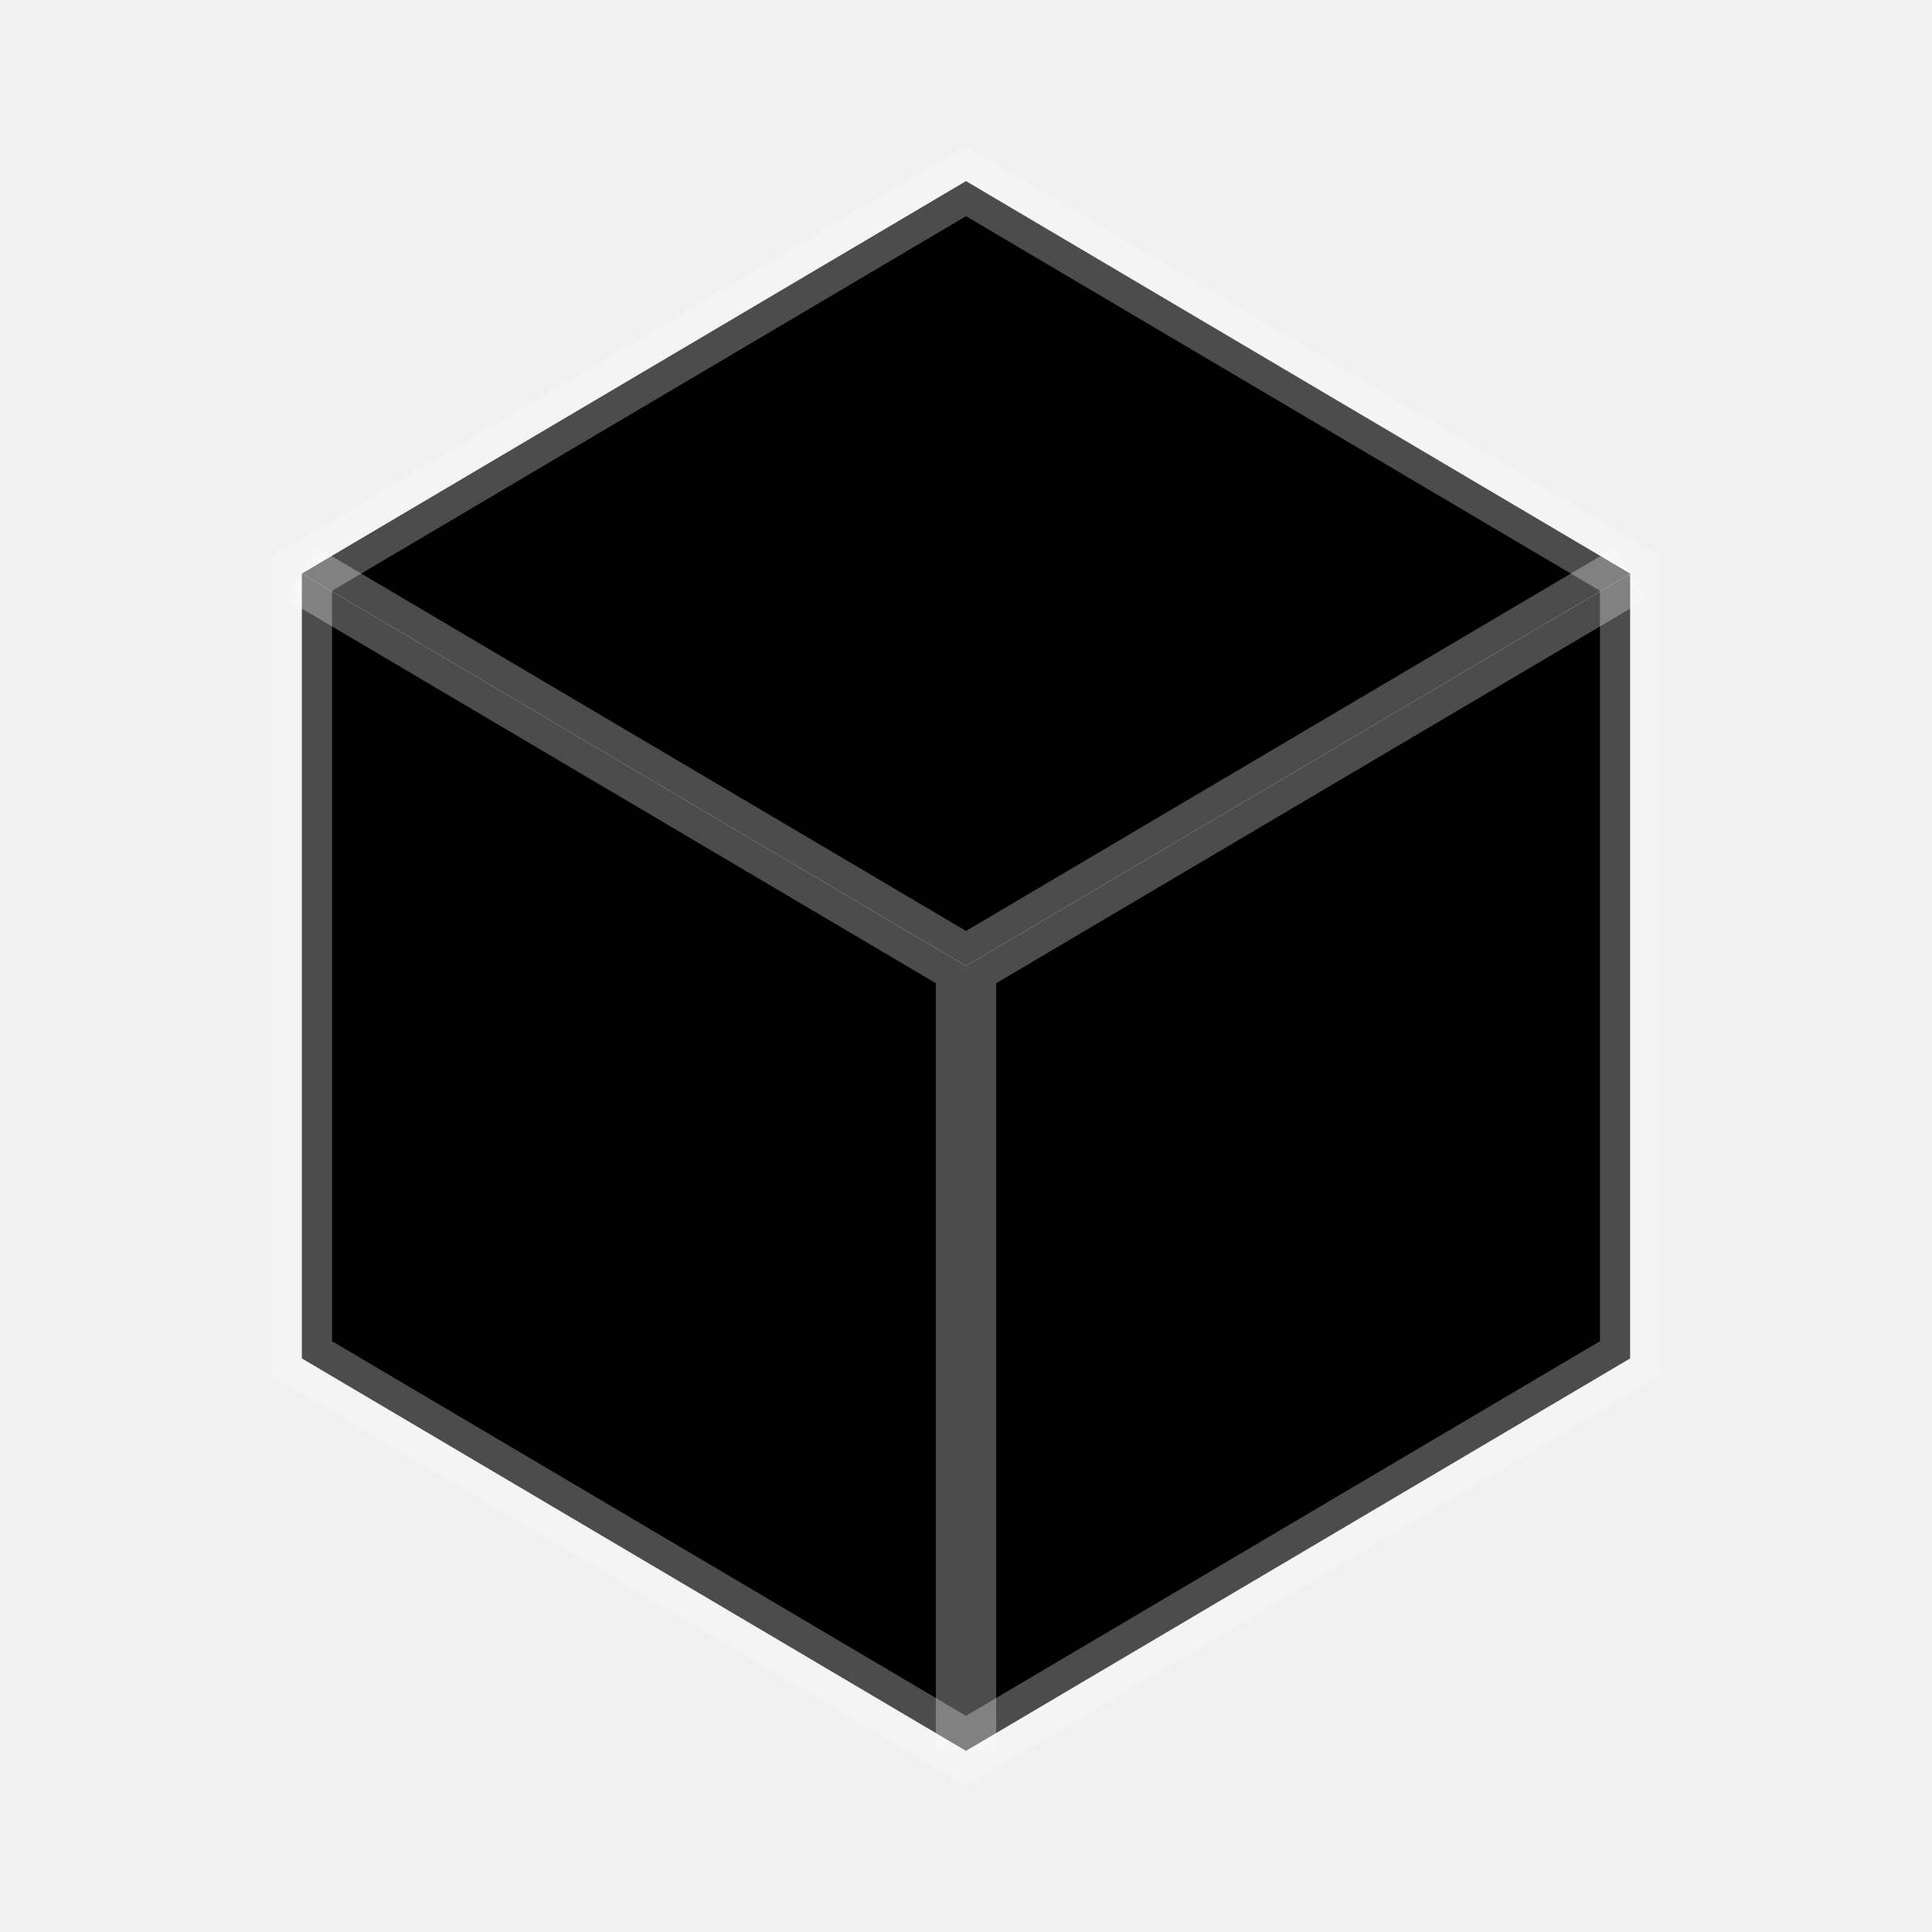
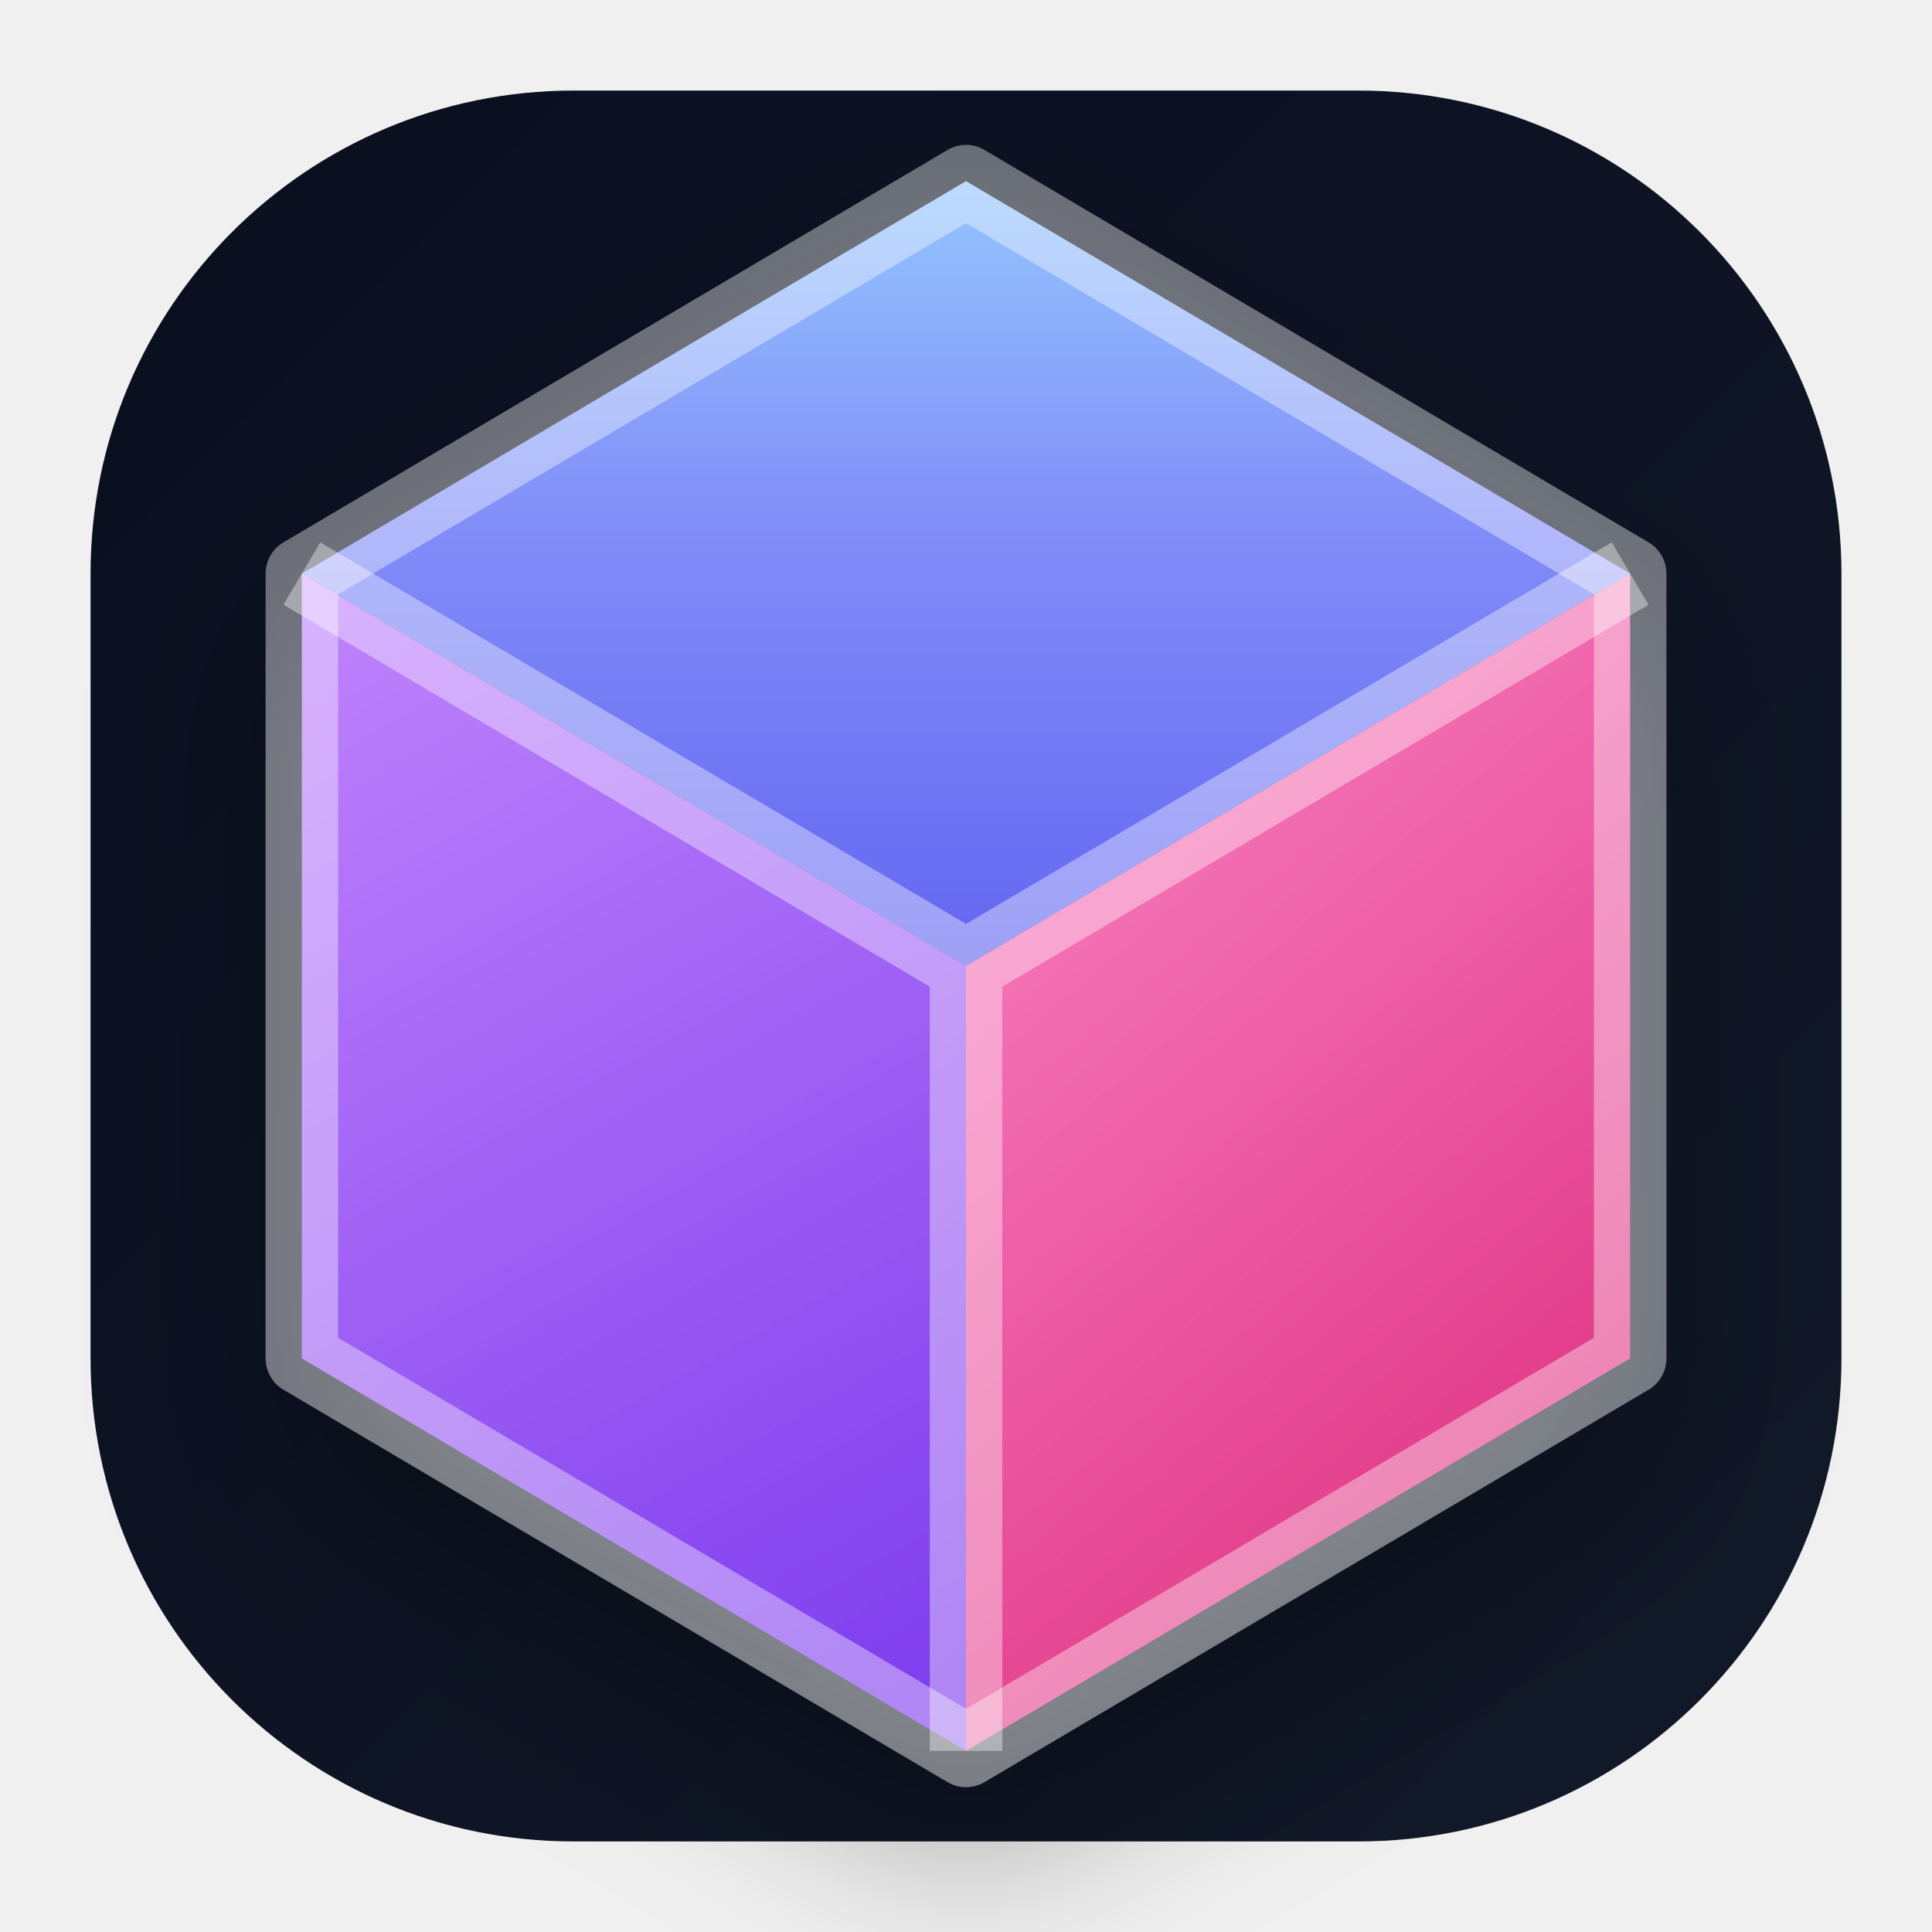
<svg xmlns="http://www.w3.org/2000/svg" viewBox="0 0 32 32" fill="none">
  <defs>
-     <linearGradient id="login-face-top" x1="16" y1="3" x2="16" y2="16" gradientUnits="userSpaceOnUse">
-       <stop offset="0%" stopColor="#818cf8" />
-       <stop offset="100%" stopColor="#6366f1" />
+     <linearGradient id="bg" x1="4" y1="4" x2="28" y2="28" gradientUnits="userSpaceOnUse">
+       <stop offset="0%" stop-color="#0b1020" />
+       <stop offset="100%" stop-color="#111827" />
    </linearGradient>
-     <linearGradient id="login-face-left" x1="5" y1="16" x2="16" y2="29" gradientUnits="userSpaceOnUse">
-       <stop offset="0%" stopColor="#a855f7" stopOpacity="0.85" />
-       <stop offset="100%" stopColor="#7c3aed" stopOpacity="0.85" />
+     <linearGradient id="topFace" x1="16" y1="3" x2="16" y2="16" gradientUnits="userSpaceOnUse">
+       <stop offset="0%" stop-color="#93c5fd" />
+       <stop offset="45%" stop-color="#818cf8" />
+       <stop offset="100%" stop-color="#6366f1" />
    </linearGradient>
-     <linearGradient id="login-face-right" x1="16" y1="16" x2="27" y2="22.5" gradientUnits="userSpaceOnUse">
-       <stop offset="0%" stopColor="#ec4899" stopOpacity="0.9" />
-       <stop offset="100%" stopColor="#db2777" stopOpacity="0.9" />
+     <linearGradient id="leftFace" x1="5" y1="9.5" x2="16" y2="29" gradientUnits="userSpaceOnUse">
+       <stop offset="0%" stop-color="#c084fc" />
+       <stop offset="100%" stop-color="#7c3aed" />
    </linearGradient>
+     <linearGradient id="rightFace" x1="16" y1="16" x2="27" y2="29" gradientUnits="userSpaceOnUse">
+       <stop offset="0%" stop-color="#f472b6" />
+       <stop offset="100%" stop-color="#db2777" />
+     </linearGradient>
+     <filter id="shadow" x="-20%" y="-20%" width="140%" height="140%">
+       <feDropShadow dx="0" dy="1.5" stdDeviation="1.5" flood-color="#000000" flood-opacity="0.35" />
+     </filter>
  </defs>
-   <g>
-     <path d="M16 3L27 9.5L16 16L5 9.5Z" fill="url(#login-face-top)" />
-     <path d="M5 9.5L16 16V29L5 22.5Z" fill="url(#login-face-left)" />
-     <path d="M27 9.5L16 16V29L27 22.5Z" fill="url(#login-face-right)" />
-     <path d="M16 3L27 9.5V22.5L16 29L5 22.5V9.5Z" stroke="#ffffff" strokeWidth="1.2" strokeLinejoin="round" opacity="0.3" />
-     <path d="M16 16L5 9.5M16 16L27 9.5M16 16V29" stroke="#ffffff" strokeWidth="1.2" strokeLinejoin="round" opacity="0.3" />
+   <rect x="1.5" y="1.5" width="29" height="29" rx="8" fill="url(#bg)" />
+   <g filter="url(#shadow)">
+     <path d="M16 3L27 9.5L16 16L5 9.5Z" fill="url(#topFace)" />
+     <path d="M5 9.5L16 16V29L5 22.5Z" fill="url(#leftFace)" />
+     <path d="M27 9.5L16 16V29L27 22.5Z" fill="url(#rightFace)" />
+     <path d="M16 3L27 9.5V22.5L16 29L5 22.5V9.5Z" stroke="#ffffff" stroke-width="1.2" stroke-linejoin="round" stroke-opacity="0.38" />
+     <path d="M16 16L5 9.5M16 16L27 9.5M16 16V29" stroke="#ffffff" stroke-width="1.2" stroke-linejoin="round" stroke-opacity="0.38" />
  </g>
</svg>
